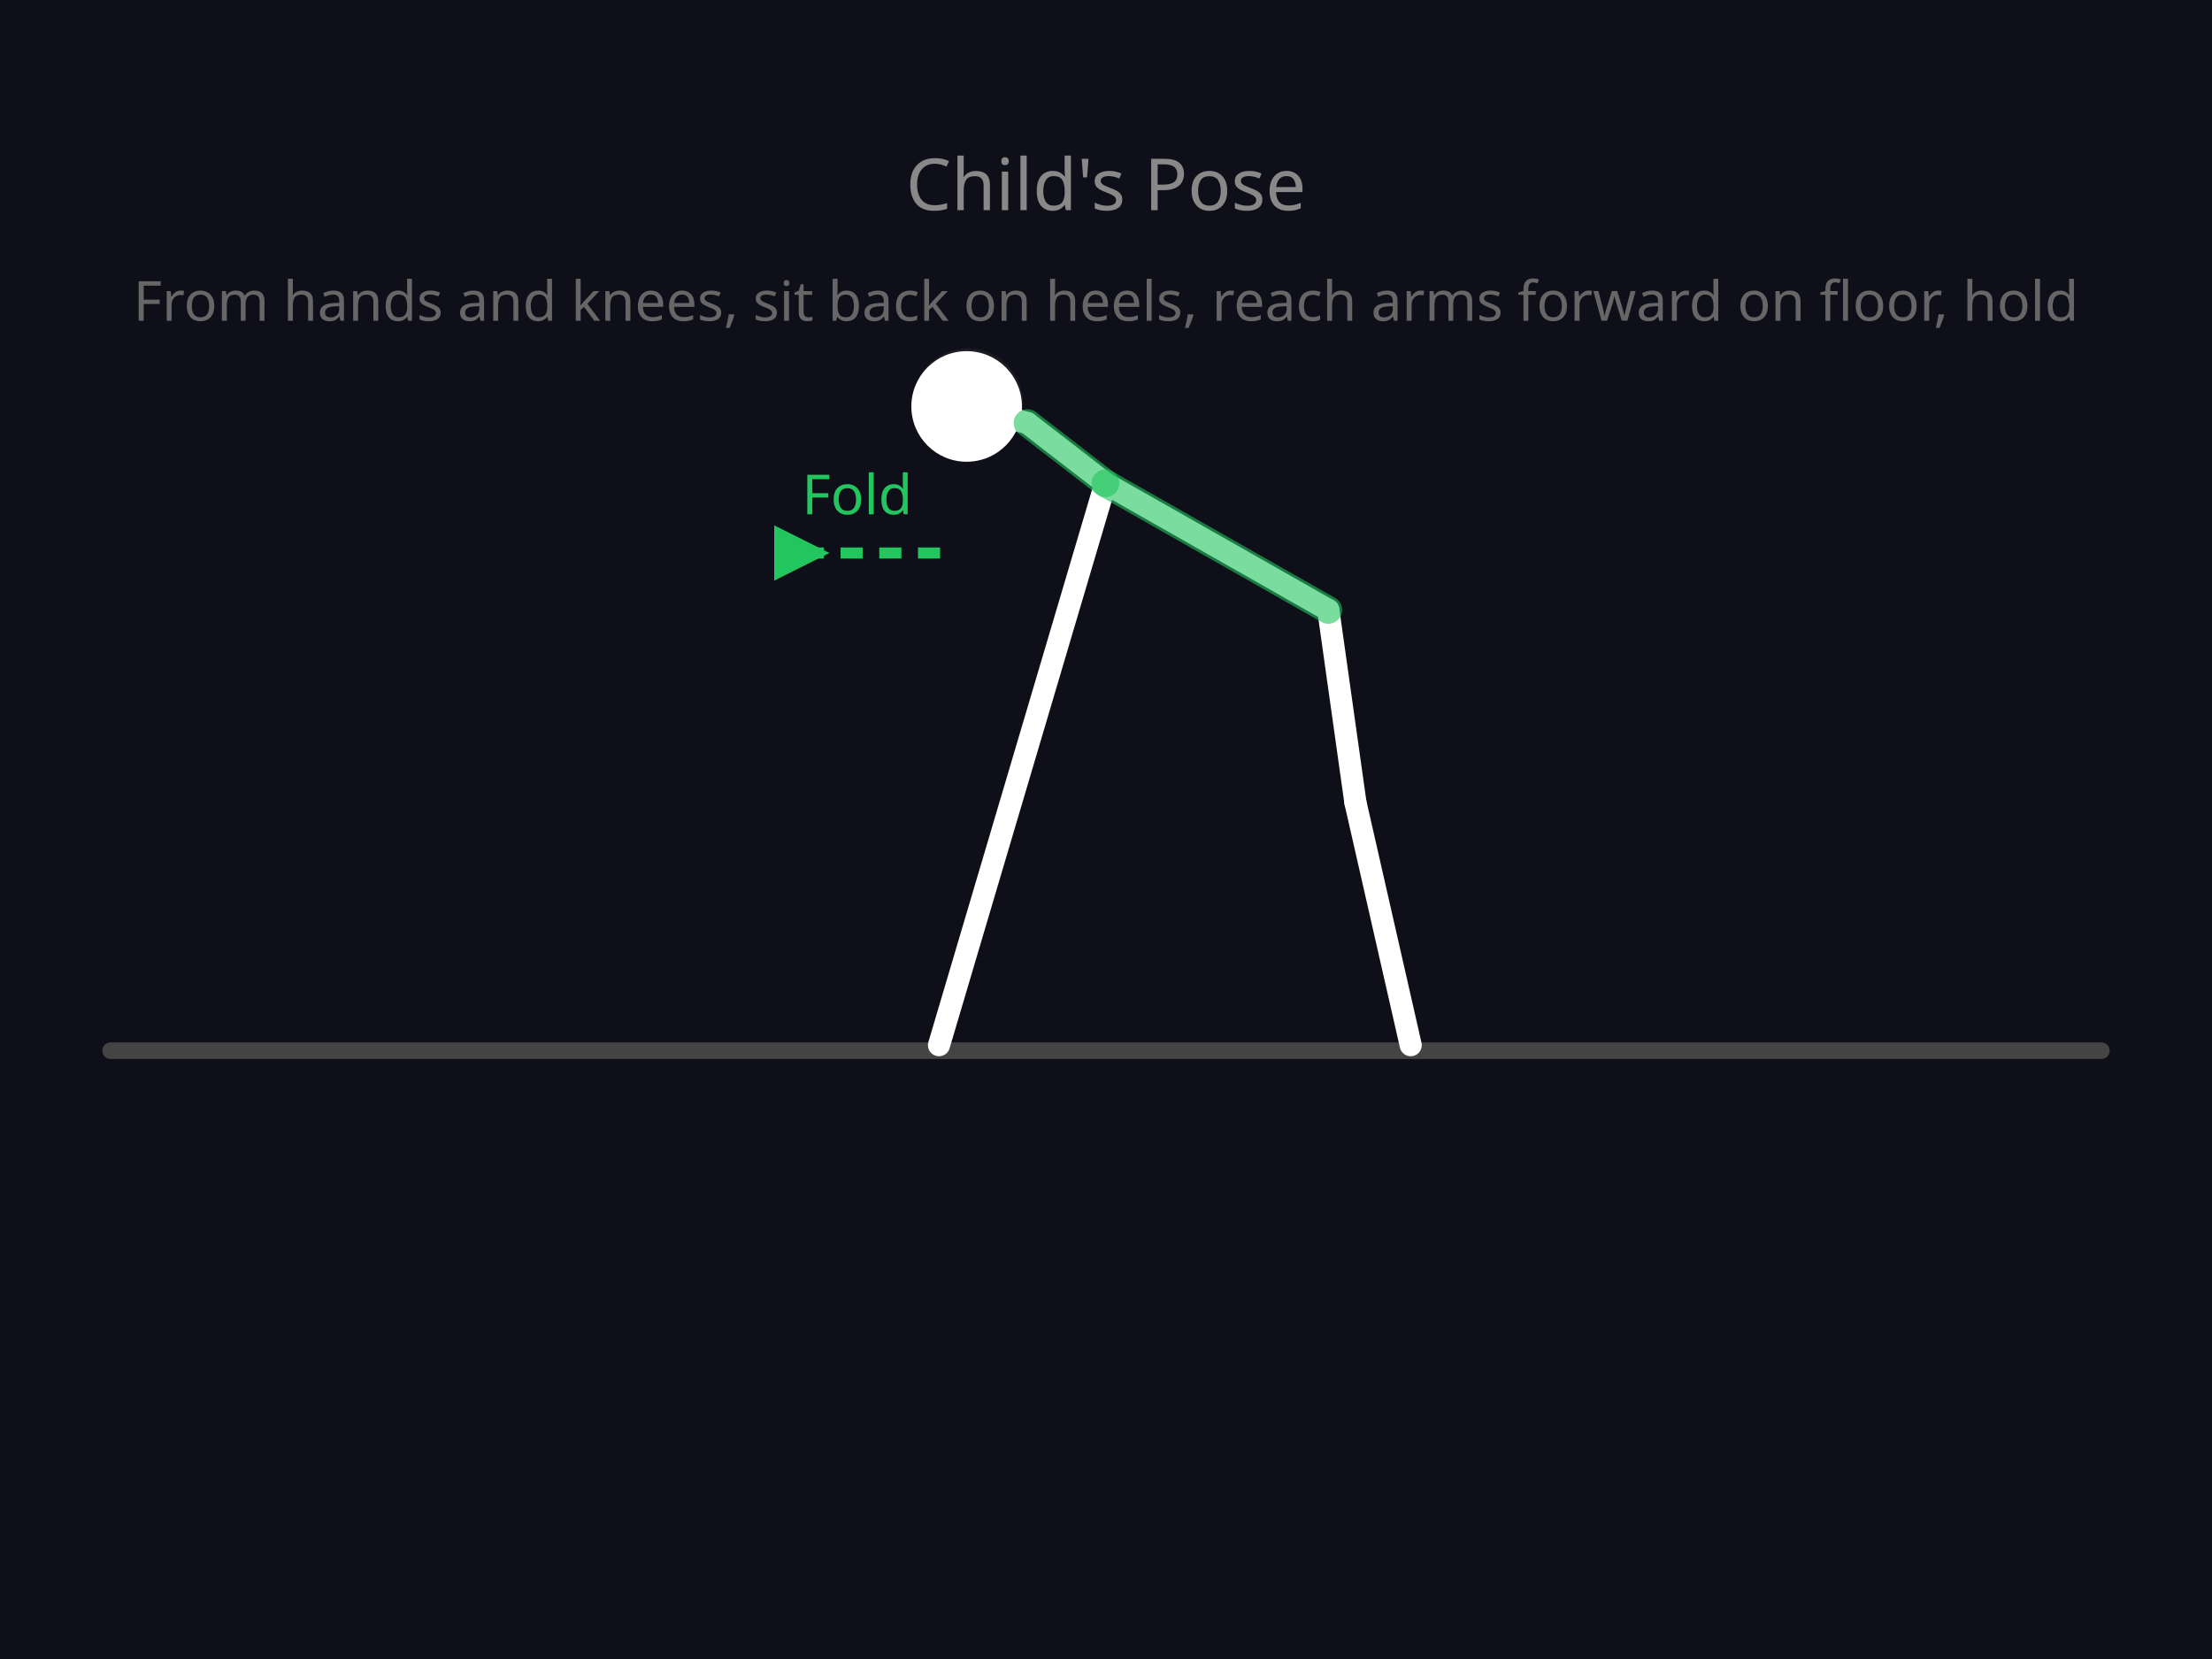
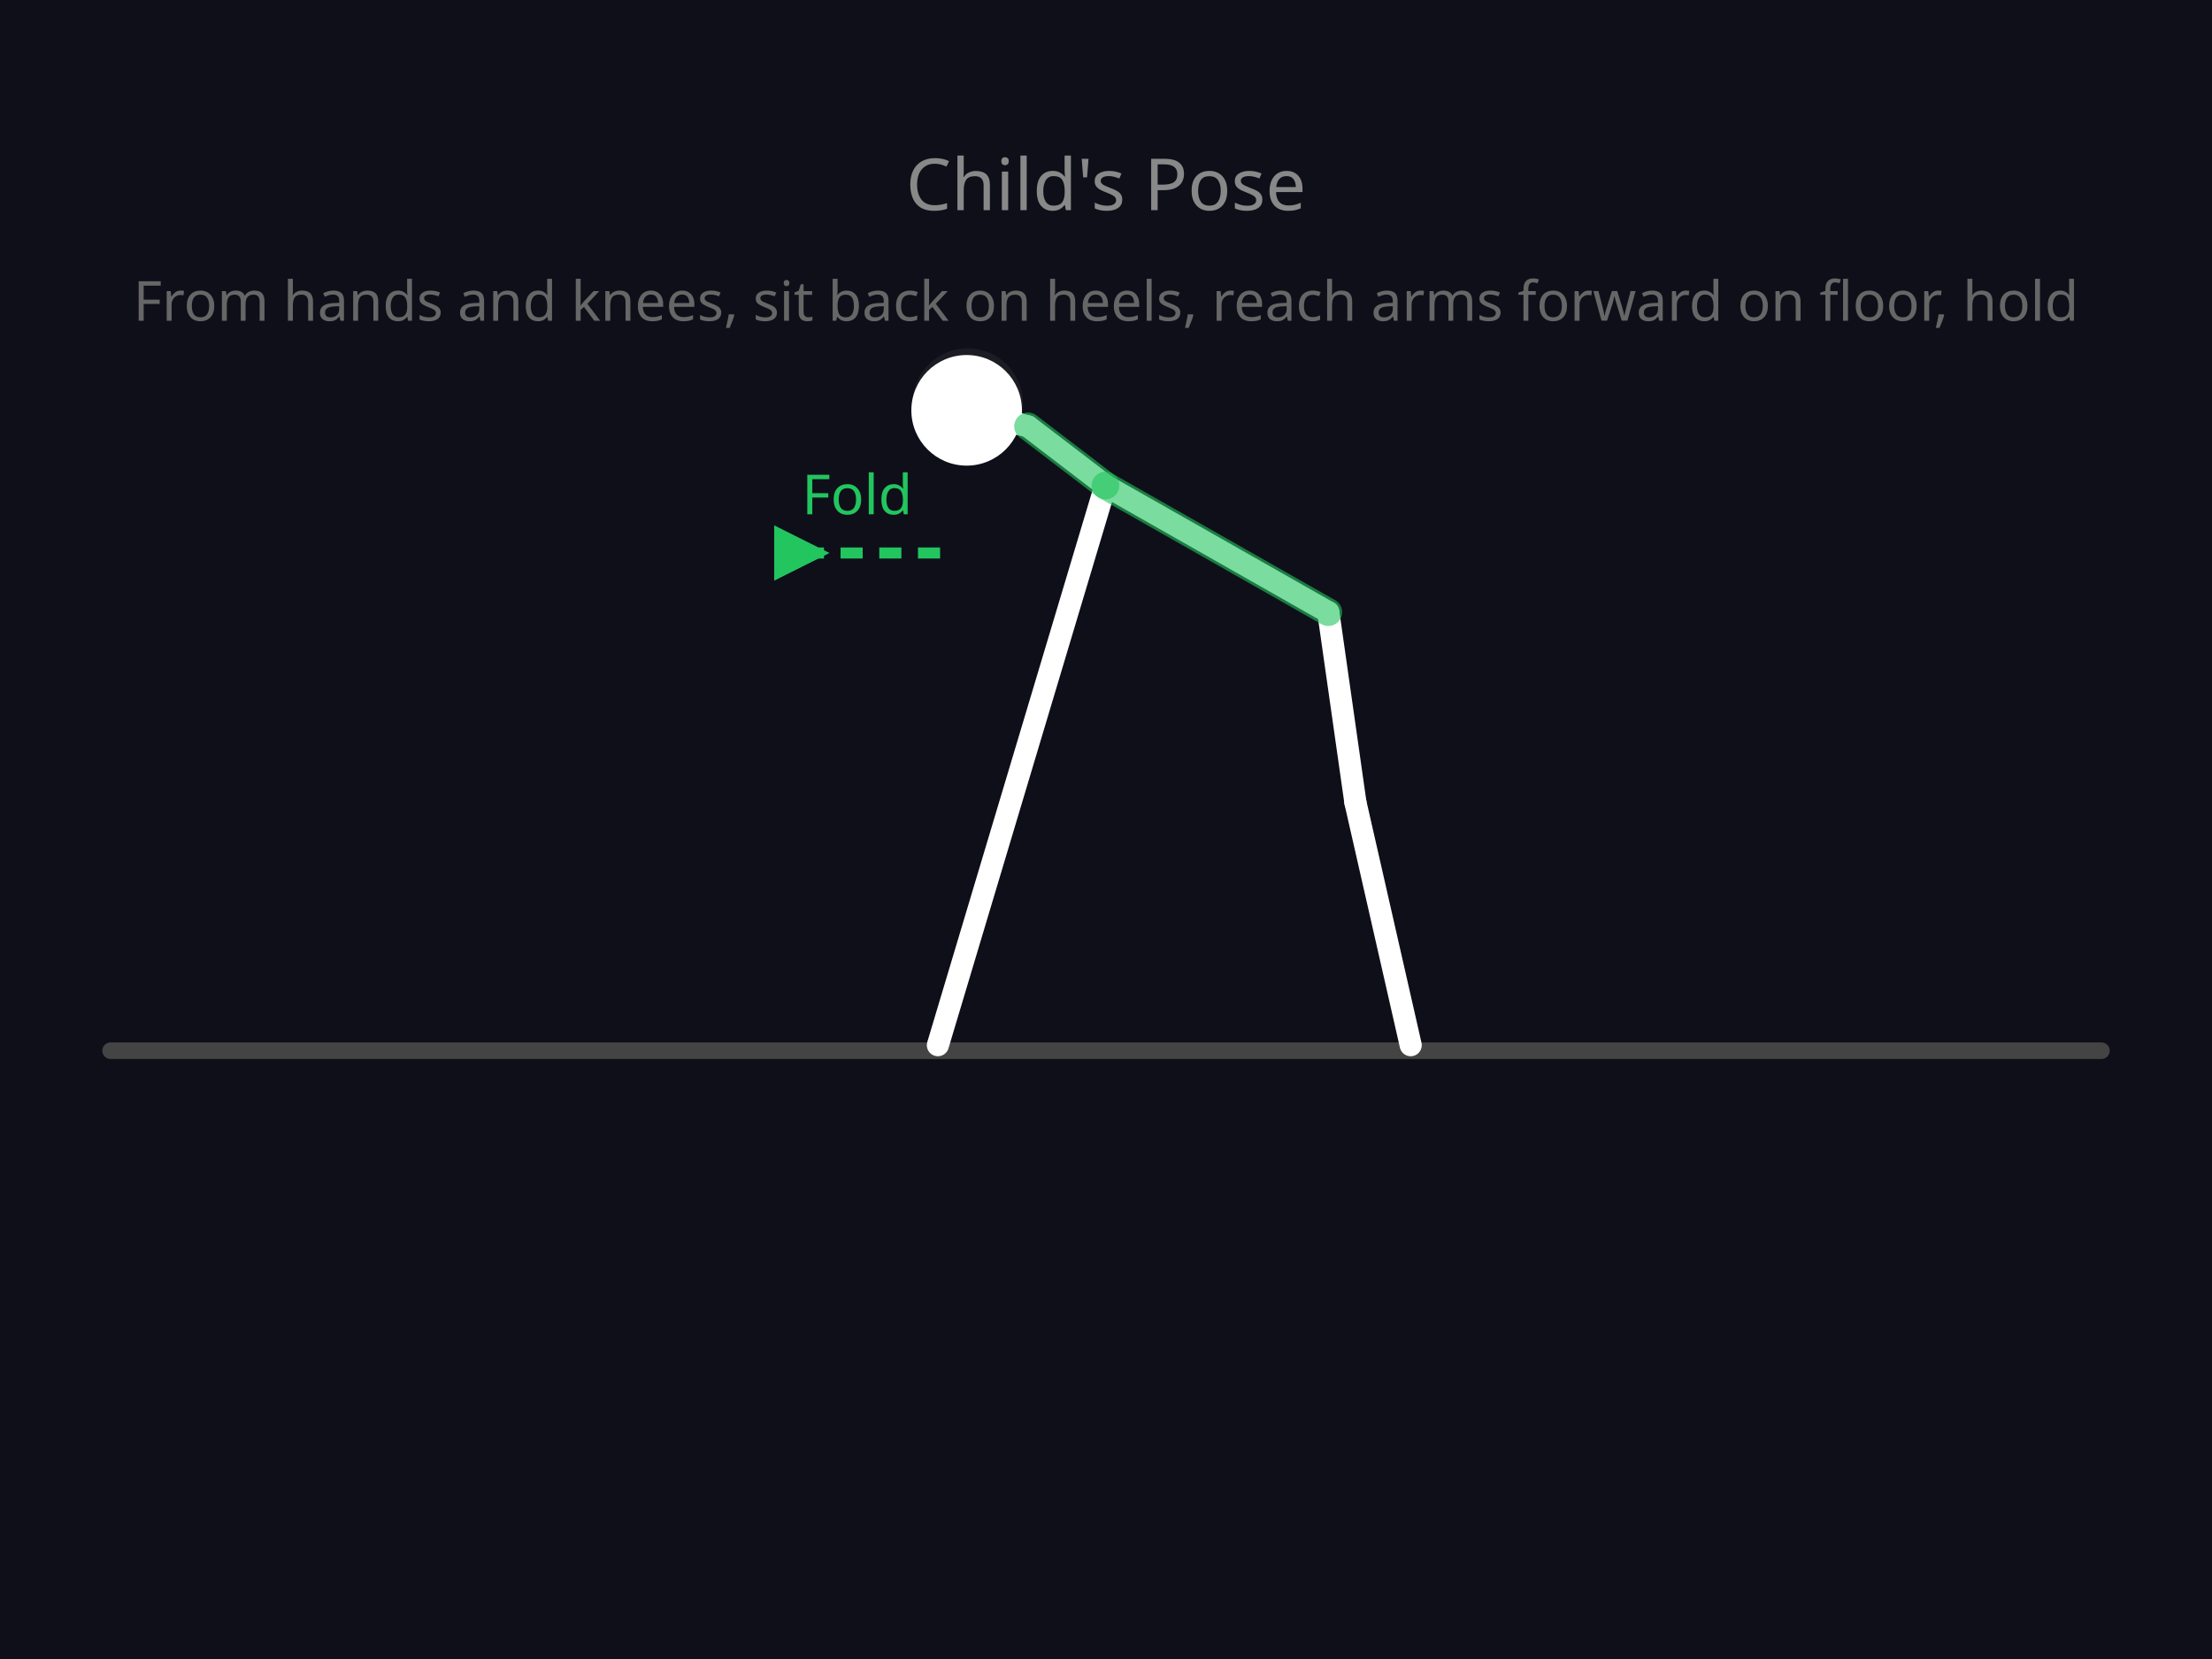
<svg xmlns="http://www.w3.org/2000/svg" viewBox="0 0 400 300">
  <rect width="400" height="300" fill="#0f0f1a" />
  <line x1="20" y1="190" x2="380" y2="190" stroke="#444" stroke-width="3" stroke-linecap="round" />
  <text x="200" y="38" fill="#888" font-size="13" font-family="sans-serif" text-anchor="middle">Child's Pose</text>
  <text x="200" y="58" fill="#666" font-size="10" font-family="sans-serif" text-anchor="middle">From hands and knees, sit back on heels, reach arms forward on floor, hold</text>
  <g stroke="#555" stroke-width="2" fill="none" stroke-linecap="round" stroke-linejoin="round" opacity="0.25">
    <circle cx="175" cy="73" r="10" fill="#444" stroke="none" />
    <line x1="175" y1="73" x2="186" y2="76" />
    <line x1="186" y1="76" x2="200" y2="87" />
    <line x1="200" y1="87" x2="240" y2="110" />
    <line x1="200" y1="87" x2="170" y2="189" />
    <line x1="240" y1="110" x2="245" y2="145" />
    <line x1="245" y1="145" x2="255" y2="189" />
  </g>
  <g stroke="#FFF" stroke-width="4" fill="none" stroke-linecap="round" stroke-linejoin="round">
-     <circle cx="174.8" cy="73.5" r="10" fill="#FFF" stroke="none" />
-     <line x1="174.8" y1="73.5" x2="185.8" y2="76.5" />
-     <line x1="185.8" y1="76.5" x2="199.9" y2="87.4" />
-     <line x1="199.9" y1="87.4" x2="240.2" y2="110.3" />
-     <line x1="199.9" y1="87.4" x2="169.8" y2="189" />
-     <line x1="240.2" y1="110.3" x2="245.1" y2="145.1" />
+     <circle cx="174.8" cy="74.2" r="10" fill="#FFF" stroke="none" />
+     <line x1="174.8" y1="74.2" x2="185.9" y2="77.1" />
+     <line x1="185.9" y1="77.1" x2="199.9" y2="87.8" />
+     <line x1="199.9" y1="87.8" x2="240.2" y2="110.7" />
+     <line x1="199.9" y1="87.8" x2="169.6" y2="189" />
+     <line x1="240.2" y1="110.7" x2="245.1" y2="145.1" />
    <line x1="245.1" y1="145.1" x2="255.1" y2="189" />
-     <line x1="185.8" y1="76.5" x2="199.9" y2="87.4" stroke="#22C55E" stroke-width="5" opacity="0.6" />
-     <line x1="199.9" y1="87.4" x2="240.2" y2="110.3" stroke="#22C55E" stroke-width="5" opacity="0.6" />
+     <line x1="185.9" y1="77.1" x2="199.9" y2="87.8" stroke="#22C55E" stroke-width="5" opacity="0.6" />
+     <line x1="199.9" y1="87.8" x2="240.2" y2="110.7" stroke="#22C55E" stroke-width="5" opacity="0.6" />
  </g>
  <line x1="170" y1="100" x2="140" y2="100" stroke="#22C55E" stroke-width="2" stroke-dasharray="4,3" />
  <polygon points="140,95 150,100 140,105" fill="#22C55E" />
  <text x="155" y="93" fill="#22C55E" font-size="10" text-anchor="middle" font-family="sans-serif">Fold</text>
</svg>
